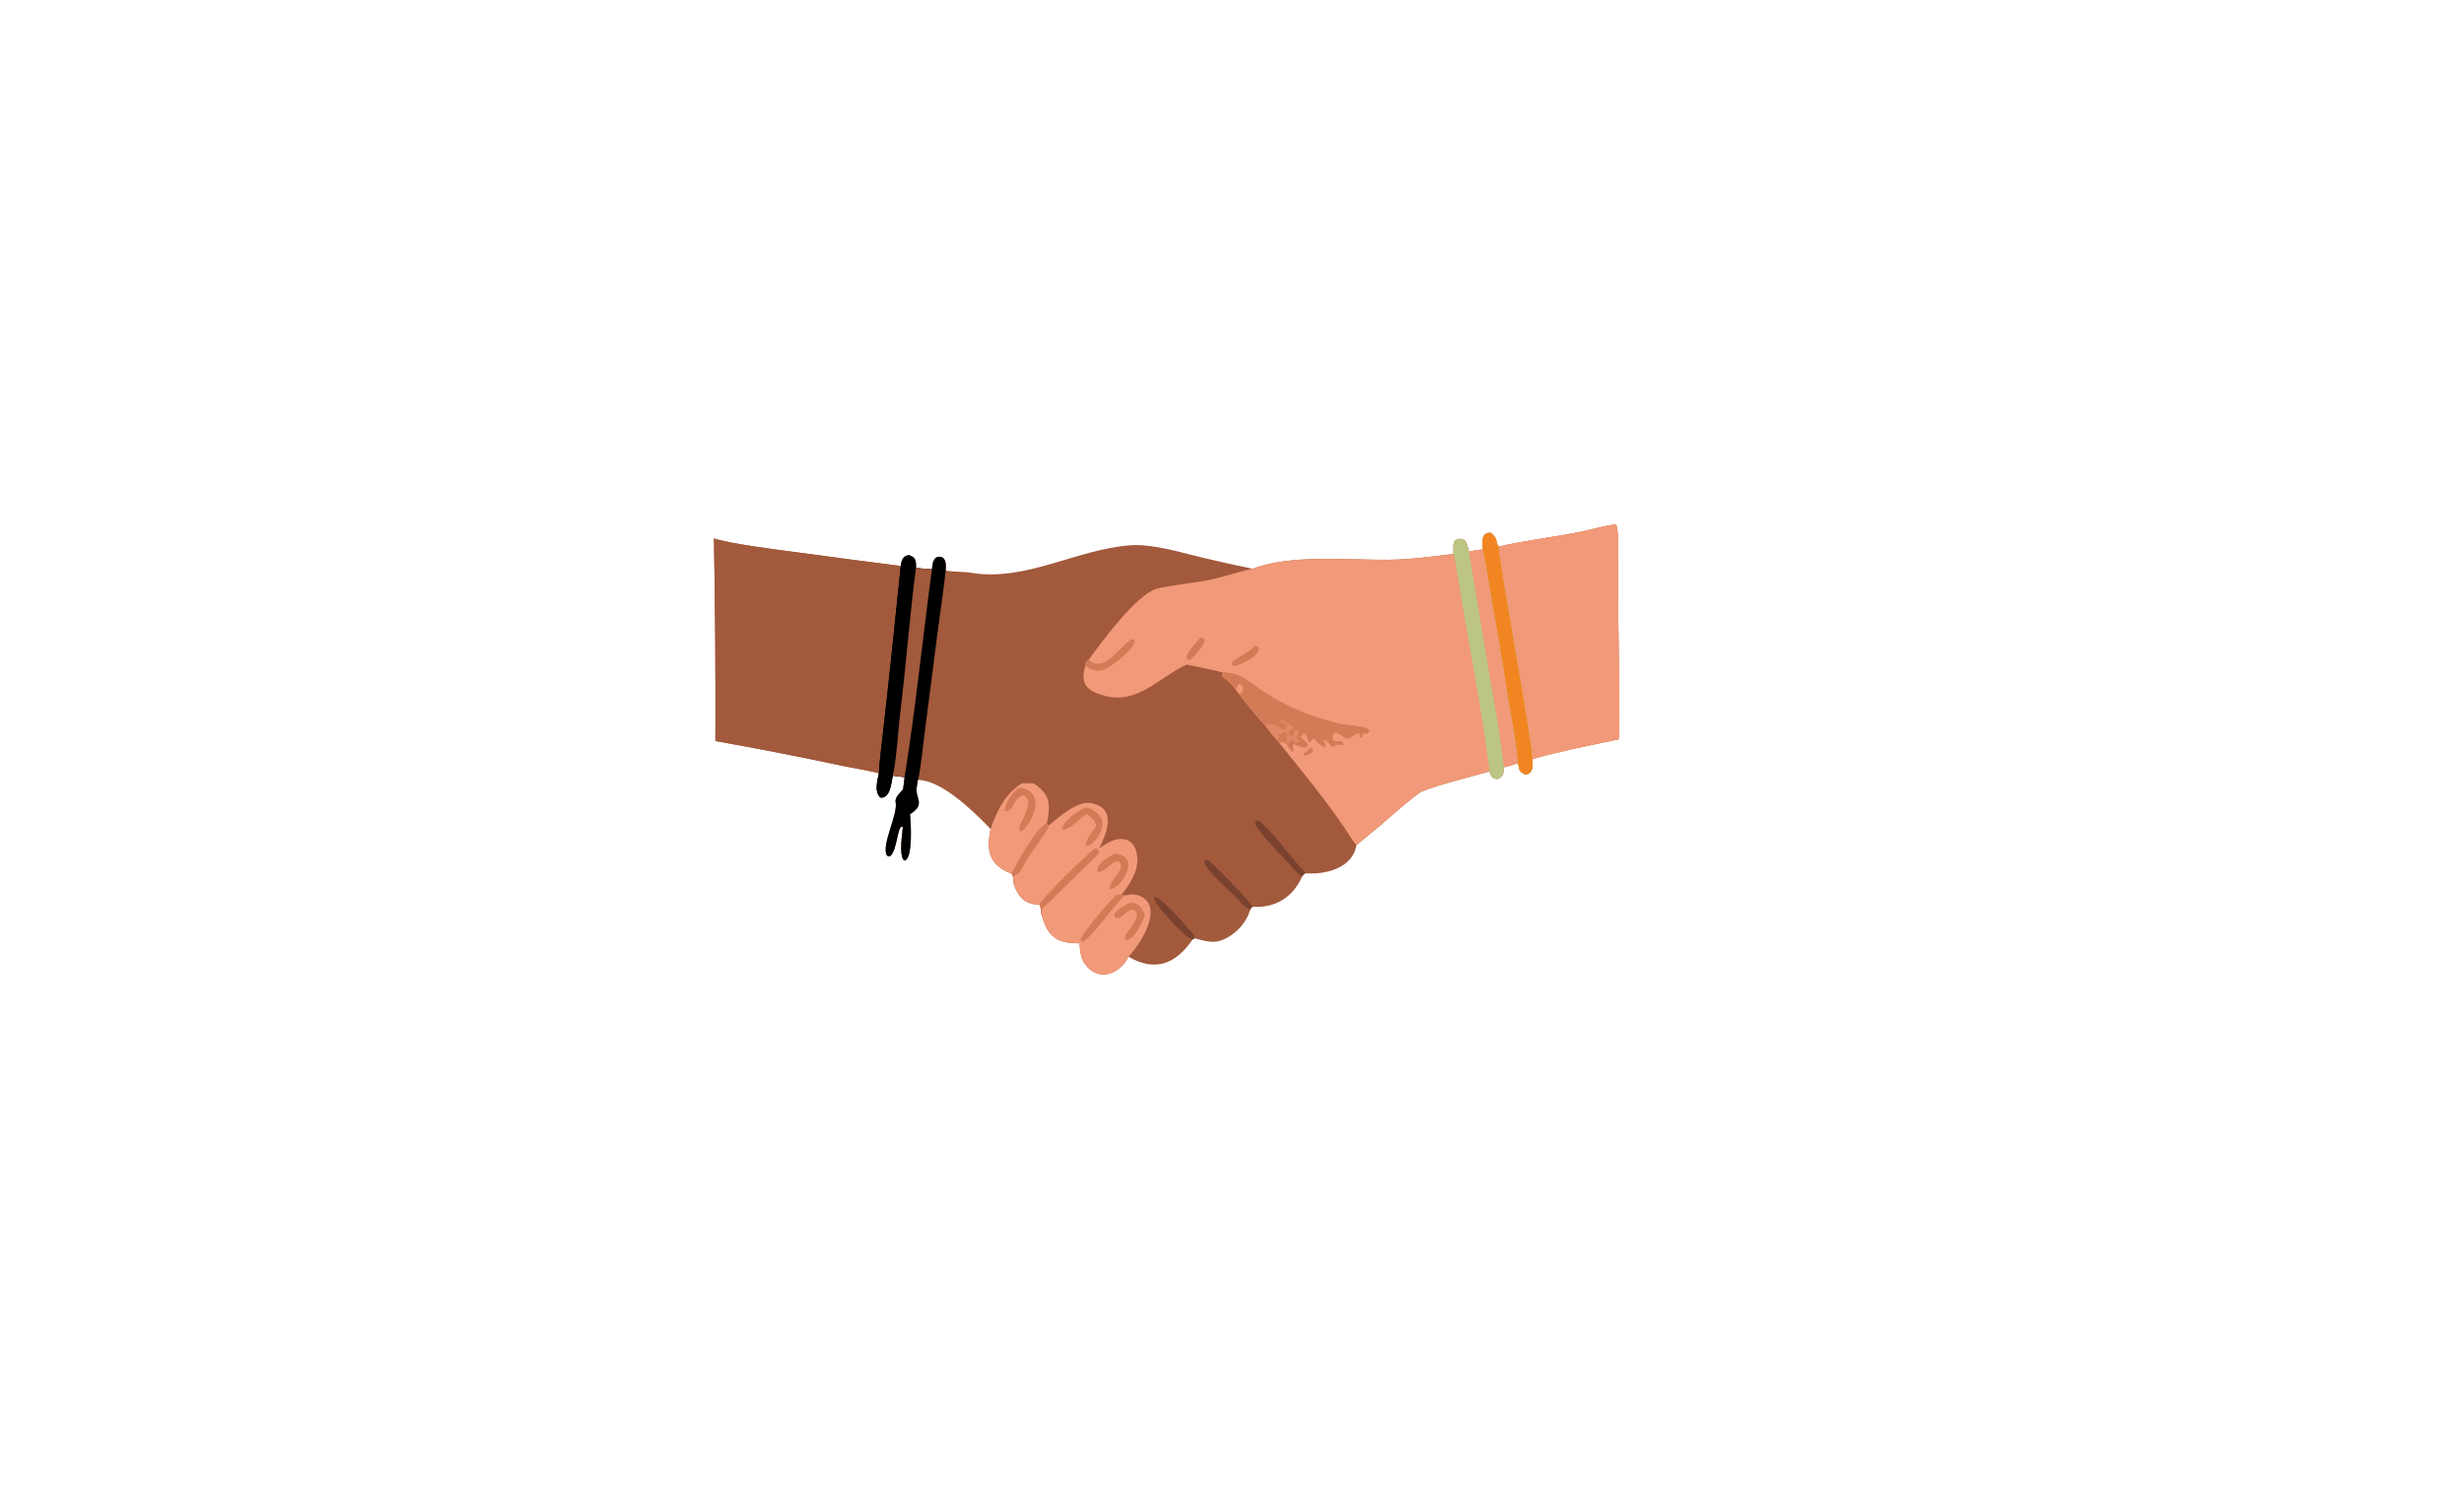
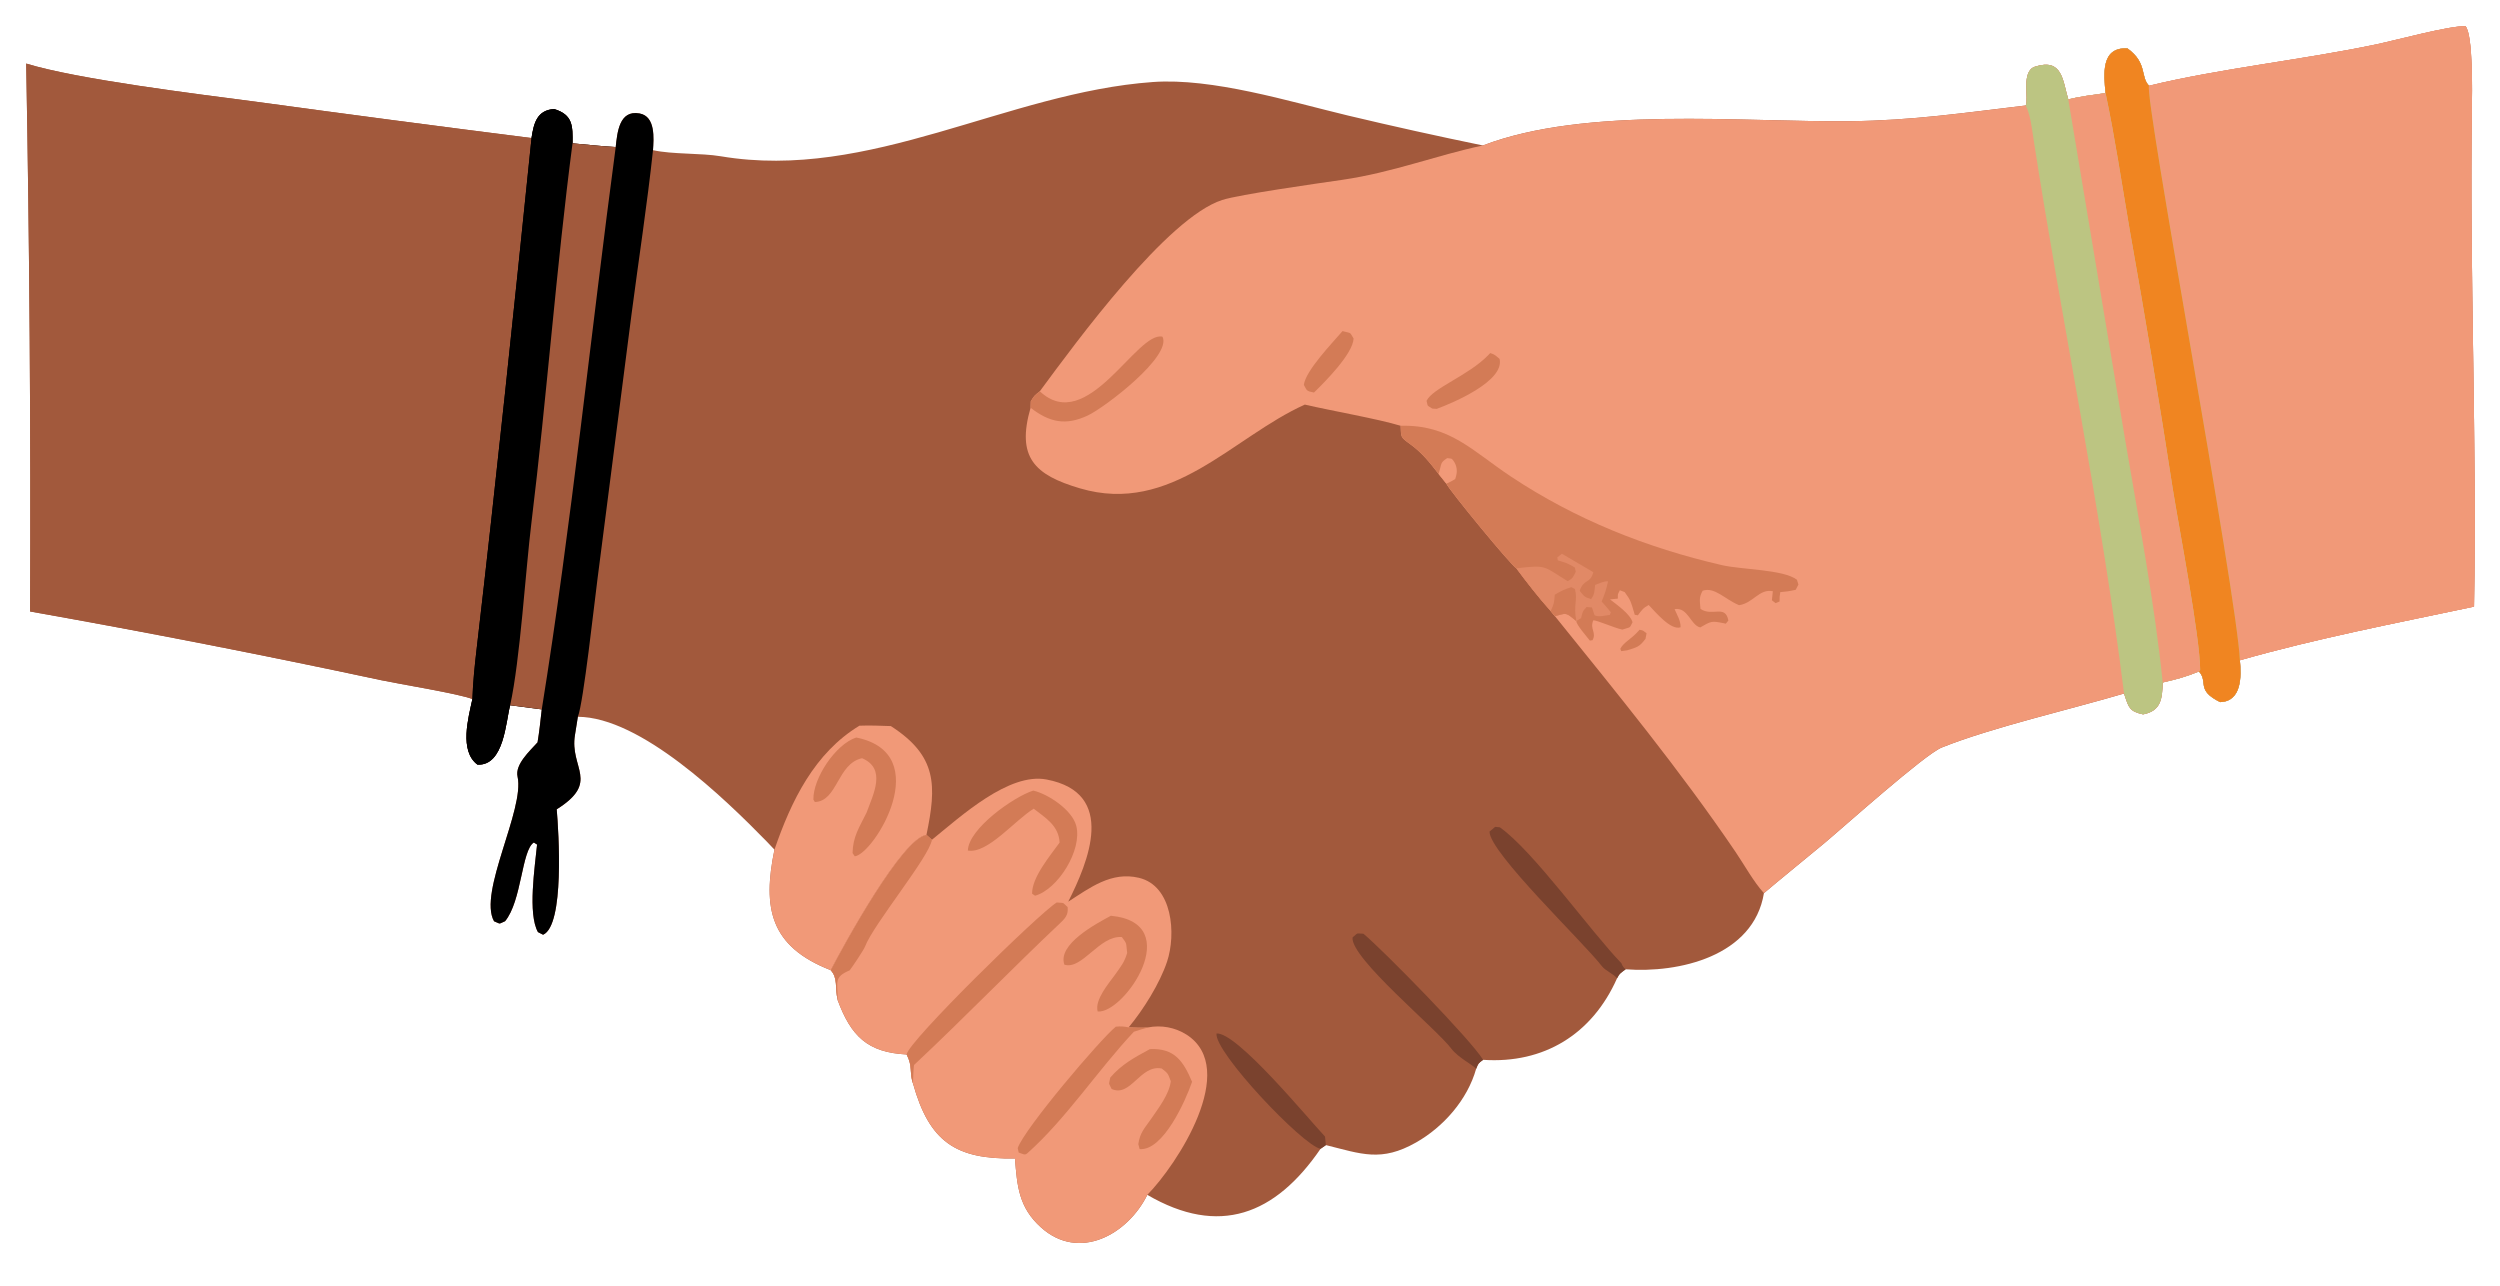
- <svg xmlns="http://www.w3.org/2000/svg" width="2799" height="1703" viewBox="0 0 2799 1703" fill="none">
+ <svg xmlns="http://www.w3.org/2000/svg" width="1050" height="540" viewBox="800 585 1050 540" fill="none">
  <path d="M1702.59 621.008C1732.16 613.81 1767.9 610.011 1798.13 603.62C1806.59 601.831 1828.78 595.765 1835.5 596.007C1838.73 599.551 1838.29 624.372 1838.2 630.335C1837.18 699.826 1840.36 770.407 1839.1 839.78C1806.15 846.758 1773.15 853.064 1740.75 862.311C1741.43 869.116 1741.5 879.625 1732.45 879.873C1722.14 874.796 1727.61 871.444 1723.56 867.021C1717.53 869.414 1714.68 870.154 1708.34 871.637C1708.13 878.453 1707.69 883.571 1700.09 885.037C1694.38 883.785 1694.08 882.171 1692.35 877.065L1692.1 876.274C1669.47 882.978 1636.55 890.524 1615.55 898.947C1608.37 901.833 1574.23 932.455 1566.13 939.219C1561.43 943.146 1545.96 955.73 1540.85 960.124C1536.53 986.634 1505.09 993.811 1482.77 992.102C1480.9 993.523 1480.19 993.771 1479.16 995.883C1468.73 1019.39 1448.45 1031.84 1422.92 1030.13C1420.83 1031.65 1420.96 1031.51 1419.98 1033.9C1416.32 1046.92 1406.24 1058.32 1394.73 1064.85C1380.09 1073.15 1371.8 1069.65 1356.88 1065.94L1354.62 1067.51C1335.6 1095.26 1312.04 1104.44 1281.87 1086.84C1273.57 1103.59 1253.17 1114.82 1237.25 1100.54C1227.89 1092.16 1227.18 1083.14 1226.29 1071.56C1201.35 1071.98 1190.3 1064.54 1183.44 1040C1181.81 1035.04 1183.46 1033.17 1180.8 1027.88C1164.24 1027.03 1157.43 1020.08 1151.82 1005.07C1150.58 999.485 1152.01 995.878 1148.9 992.473C1123.45 982.536 1120.2 966.497 1125.27 941.854C1124.22 940.719 1123.16 939.599 1122.08 938.493C1104.15 920.121 1069.07 886.191 1042.7 886.052L1041.48 893.696C1039.15 907.637 1052.2 913.339 1033.82 924.904C1034.66 934.589 1037.15 973.616 1028.1 977.59L1025.94 976.48C1021.61 968.771 1024.65 949.08 1025.57 939.711L1024.21 938.849C1019.05 942.099 1019.18 963.343 1012.14 971.9C1009.1 973.188 1010.59 973.168 1007.5 971.923C1000.72 959.913 1020.47 924.922 1017.38 911.172C1016.24 906.09 1022.47 900.453 1025.77 896.795C1026.54 892.169 1027.01 887.594 1027.54 882.937L1014.27 881.2C1012.43 887.916 1011.76 906.709 1000.54 906.141C992.822 900.391 996.706 886.515 998.412 878.612C992.881 876.364 967.484 872.265 960.011 870.665C911.05 860.18 861.922 850.565 812.637 841.826C812.952 765.113 812.4 688.398 811 611.697C832.522 618.329 883.109 624.52 907.294 627.696C945.922 632.986 984.56 638.078 1023.24 642.973C1024.19 636.734 1025.52 631.312 1032.71 630.788C1040.71 633.234 1040.53 637.96 1040.46 645.199C1046.36 645.734 1052.75 646.442 1058.6 646.756C1059.26 640.661 1060.07 631.085 1068.61 632.652C1075.45 633.905 1074.53 643.263 1074.26 648.074C1082.56 649.904 1094.32 649.22 1102.78 650.642C1165.35 661.163 1222.9 623.831 1284.23 619.447C1309.25 617.658 1341.25 627.549 1366.16 633.529C1384.97 638.014 1403.86 642.202 1422.81 646.094C1466.13 629.51 1531.63 636.4 1577.03 635.905C1603.29 635.619 1624.97 632.363 1650.81 629.302C1652.18 626.428 1648.75 614.901 1654.72 612.994C1666.29 609.3 1666.31 618.877 1668.68 626.742C1673.51 625.508 1679.31 624.832 1684.33 624.103C1683.64 616.668 1682.14 604.655 1693.54 605.339C1702.02 611.487 1698.87 617.268 1702.59 621.008Z" fill="#A2593C" />
  <path d="M1702.59 621.008C1732.16 613.81 1767.9 610.011 1798.13 603.62C1806.59 601.831 1828.77 595.765 1835.5 596.007C1838.73 599.551 1838.29 624.372 1838.2 630.335C1837.18 699.826 1840.36 770.407 1839.1 839.78C1806.15 846.758 1773.15 853.064 1740.75 862.311C1741.43 869.116 1741.5 879.625 1732.45 879.873C1722.14 874.796 1727.61 871.444 1723.56 867.021C1717.53 869.414 1714.68 870.154 1708.34 871.637C1708.13 878.453 1707.69 883.571 1700.09 885.037C1694.38 883.785 1694.08 882.171 1692.35 877.065L1692.1 876.274C1669.47 882.978 1636.55 890.524 1615.55 898.947C1608.36 901.833 1574.23 932.455 1566.13 939.219C1561.43 943.146 1545.96 955.73 1540.85 960.124C1536.54 955.409 1532.6 948.223 1528.94 942.828C1505.64 908.477 1479.08 876.065 1453.05 843.776L1451.29 841.629C1446.49 836.342 1441.14 829.464 1436.89 823.707C1434.84 822.735 1408.53 790.72 1407.47 788.134L1404.23 784.086C1400.59 779.339 1397.1 774.973 1392.18 771.468C1388.02 768.498 1388.51 768.568 1388.26 763.821C1378.44 760.86 1359.29 757.552 1348.04 754.928C1317.76 768.493 1292.12 801.494 1253.57 790.103C1234.5 784.468 1226.83 777.109 1232.84 756.264L1232.93 753.561C1234.4 751.058 1234.56 751.1 1236.72 749.34C1252.28 728.229 1290.23 676.42 1313.34 668.989C1320.56 666.669 1353.01 662.096 1363.68 660.543C1385.16 657.415 1403.09 650.264 1422.81 646.094C1466.13 629.51 1531.63 636.4 1577.03 635.905C1603.29 635.619 1624.97 632.363 1650.81 629.302C1652.18 626.428 1648.75 614.901 1654.72 612.994C1666.29 609.3 1666.31 618.877 1668.68 626.742C1673.51 625.508 1679.31 624.832 1684.33 624.103C1683.64 616.668 1682.14 604.655 1693.54 605.339C1702.02 611.487 1698.87 617.268 1702.59 621.008Z" fill="#F19978" />
  <path d="M1702.59 621.008C1732.16 613.81 1767.9 610.011 1798.13 603.62C1806.59 601.831 1828.78 595.765 1835.5 596.007C1838.73 599.551 1838.29 624.372 1838.2 630.335C1837.19 699.826 1840.36 770.407 1839.1 839.78C1806.15 846.758 1773.15 853.064 1740.75 862.311C1739.38 833.736 1700.45 625.618 1702.59 621.008Z" fill="#F19978" />
  <path d="M1684.33 624.104C1683.64 616.669 1682.14 604.656 1693.54 605.34C1702.02 611.488 1698.87 617.269 1702.59 621.009C1700.45 625.619 1739.38 833.736 1740.75 862.311C1741.43 869.116 1741.5 879.626 1732.45 879.874C1722.14 874.797 1727.61 871.444 1723.56 867.021C1717.54 869.414 1714.68 870.154 1708.34 871.637C1708.13 878.453 1707.69 883.572 1700.09 885.038C1694.38 883.786 1694.08 882.171 1692.35 877.065L1692.1 876.275C1682.47 798.708 1665.99 720.619 1654.06 643.29C1653.37 638.775 1652.8 633.322 1650.81 629.303C1652.18 626.429 1648.75 614.902 1654.72 612.995C1666.29 609.301 1666.31 618.878 1668.68 626.743C1673.51 625.509 1679.31 624.833 1684.33 624.104Z" fill="#BCC582" />
  <path d="M1684.33 624.104C1683.64 616.669 1682.14 604.656 1693.54 605.34C1702.02 611.488 1698.87 617.269 1702.59 621.009C1700.45 625.619 1739.38 833.736 1740.75 862.311C1741.43 869.116 1741.5 879.626 1732.45 879.874C1722.14 874.797 1727.61 871.444 1723.56 867.021L1724.07 866.409C1724.01 852.437 1715.26 807.148 1712.57 790.361C1706.97 754.008 1700.93 717.723 1694.47 681.516C1691.29 662.959 1688.22 642.359 1684.33 624.104Z" fill="#F08521" />
  <path d="M1684.33 624.104C1688.22 642.359 1691.29 662.959 1694.48 681.516C1700.93 717.723 1706.97 754.008 1712.57 790.361C1715.26 807.148 1724.01 852.437 1724.07 866.409L1723.56 867.021C1717.54 869.414 1714.68 870.154 1708.34 871.637C1704.94 838.324 1698.27 803.358 1692.64 770.163L1668.68 626.743C1673.51 625.509 1679.31 624.833 1684.33 624.104Z" fill="#F19978" />
  <path d="M1388.26 763.821C1408.89 763.291 1418.26 774.299 1434.66 785.191C1461.77 803.205 1491.57 815.046 1523.13 822.341C1531.3 824.274 1549.11 824.124 1554.72 828.506L1555.34 830.511L1554.2 832.713C1551.46 833.334 1550.52 833.453 1547.71 833.703C1547.4 835.53 1547.43 835.773 1547.41 837.629L1545.76 838.319L1544.2 837.136L1544.59 833.32C1538.88 832.159 1536.35 838.343 1530.4 839.176C1524.27 836.604 1520.19 831.418 1515.12 833.098C1513.5 836.017 1513.94 837.194 1514.2 840.728C1519.17 844.149 1524.61 838.718 1525.92 845.623L1524.84 846.937L1524.11 846.784C1518.78 845.706 1518.81 845.832 1514.08 848.523C1510 847.549 1508.94 839.877 1503.32 840.843C1504.48 843.467 1505.9 845.762 1505.86 848.459C1501.75 849.888 1495.36 842.123 1492.45 839.097C1490 840.416 1489.58 841.256 1487.9 843.434L1486.59 843.204L1486.24 841.994C1484.99 837.862 1484.95 837.153 1482.36 833.676L1480.34 832.911C1479.33 834.956 1479.53 834.177 1479.49 836.414C1478.4 836.528 1477.31 836.642 1476.22 836.756C1479.11 839.009 1484.67 842.865 1485.67 846.327C1484.26 849.104 1485.11 848.187 1481.38 849.43C1477.79 848.683 1470.55 845.381 1469.17 845.544C1467.64 849.286 1470.63 850.592 1468.87 853.878L1467.74 854.05C1466.48 852.423 1461.94 847.254 1462.06 845.842C1457.6 842.166 1458.22 842.383 1453.05 843.776L1451.29 841.629C1446.49 836.342 1441.14 829.464 1436.88 823.707C1434.84 822.735 1408.53 790.72 1407.47 788.134L1404.23 784.086C1400.59 779.339 1397.1 774.973 1392.18 771.468C1388.02 768.498 1388.51 768.568 1388.26 763.821Z" fill="#D37B56" />
  <path d="M1436.88 823.707C1449.91 822.12 1448.21 822.878 1458.42 829.093C1460.73 827.824 1460.55 827.58 1461.83 825.15L1461.45 823.367C1458.39 821.518 1457.72 821.393 1454.25 820.337L1454.09 819.09L1456.01 817.572C1457.47 818.385 1469.12 825.242 1469.18 825.309C1468 830.222 1465.15 828.011 1463.46 833.166C1465.4 835.451 1465.34 835.748 1468.25 836.627C1469.75 834.747 1469.67 833.091 1469.97 830.651C1471.76 830.003 1473.68 829.025 1475.39 829.158C1474.54 832.816 1474.14 834.166 1472.69 837.62C1474.01 839.099 1475.3 840.609 1476.55 842.147L1476.13 843.256C1473.75 843.544 1471.5 844.284 1469.72 843.414L1468.62 840.144L1466.38 839.936C1464.54 841.87 1464.75 841.937 1464.06 844.593L1462.05 845.842C1457.6 842.166 1458.22 842.383 1453.05 843.776L1451.29 841.629C1446.49 836.342 1441.14 829.464 1436.88 823.707Z" fill="#E18966" />
  <path d="M1451.29 841.629C1452.68 838.712 1452.78 838.028 1452.99 834.78C1456.05 833.029 1456.65 832.66 1459.97 831.614L1461.48 832.386C1462.71 837.366 1460.74 838.893 1462.06 845.842C1457.6 842.166 1458.22 842.383 1453.05 843.776L1451.29 841.629Z" fill="#D37B56" />
  <path d="M1404.23 784.086C1405.63 779.41 1404.76 779.451 1407.82 777.411C1409.63 777.719 1409.58 777.321 1410.46 778.54C1411.62 780.139 1412.08 782.149 1411.74 784.103C1411.62 784.812 1411.46 785.272 1411.18 786.206C1409.56 787.158 1409.2 787.391 1407.47 788.134L1404.23 784.086Z" fill="#F19978" />
  <path d="M1236.72 749.34C1256.72 768.099 1277.44 723.837 1288.25 726.414C1292.31 734.578 1264.13 756.064 1256.91 759.486C1247.49 763.938 1240.67 762.315 1232.84 756.264L1232.93 753.561C1234.4 751.058 1234.56 751.1 1236.72 749.34Z" fill="#D37B56" />
  <path d="M1425.89 733.295C1427.91 733.875 1428.16 734.364 1429.83 735.732C1432 745.033 1410.39 754.152 1403.42 756.73L1401.56 756.607C1399.13 754.964 1399.85 756.056 1399.15 753.348C1401.65 748.019 1416.71 742.754 1424.99 734.228L1425.89 733.295Z" fill="#D37B56" />
  <path d="M1363.86 724.057C1367.79 725.151 1366.71 724.218 1368.51 727.183C1368.22 733.596 1356.62 745.243 1351.88 749.865C1348.72 749.31 1348.87 749.014 1347.62 746.638C1348.33 740.709 1359.54 729.085 1363.86 724.057Z" fill="#D37B56" />
  <path d="M1488.6 849.499C1490.42 849.819 1489.88 849.786 1491.56 850.956L1491.12 853.293C1488.53 856.76 1487.53 856.853 1483.36 858.142L1480.92 858.48L1480.53 857.505C1481.77 854.894 1485.19 853.37 1488.08 850.088L1488.6 849.499Z" fill="#D37B56" />
  <path d="M811 611.697C832.522 618.329 883.109 624.52 907.294 627.696C945.922 632.986 984.56 638.078 1023.24 642.973C1015.9 714.631 1008.49 786.231 1000.16 857.779C999.348 864.727 998.638 871.613 998.412 878.612C992.881 876.364 967.484 872.265 960.011 870.665C911.05 860.18 861.922 850.565 812.637 841.826C812.952 765.113 812.4 688.398 811 611.697Z" fill="#A2593C" />
  <path d="M1191.41 937.707C1203.75 927.662 1223.75 909.404 1239.51 912.384C1269.42 918.043 1256.92 947.307 1248.66 963.704C1257.86 957.799 1266.78 950.94 1278.34 953.677C1292.54 957.037 1294.02 977.311 1290.17 988.883C1287.14 997.996 1280.18 1009.13 1274.03 1016.49C1276.57 1016.57 1279.66 1016.76 1282.15 1016.52C1287.75 1015.42 1293.54 1016.5 1298.37 1019.56C1320.72 1033.97 1294.24 1074.29 1281.87 1086.84C1273.57 1103.59 1253.17 1114.82 1237.25 1100.54C1227.89 1092.16 1227.18 1083.14 1226.28 1071.56C1201.35 1071.98 1190.3 1064.54 1183.44 1040C1181.81 1035.04 1183.46 1033.17 1180.79 1027.88C1164.24 1027.03 1157.43 1020.08 1151.82 1005.07C1150.58 999.485 1152.01 995.878 1148.9 992.473C1154.58 981.542 1178.94 937.015 1189.11 935.642L1191.41 937.707Z" fill="#F19978" />
  <path d="M1180.79 1027.88C1181.13 1022.72 1236.68 968.304 1243.84 964.037C1247.34 964.394 1245.89 963.708 1248.41 965.974C1248.56 968.392 1248.36 969.792 1245.53 972.459C1224.71 992.089 1204.78 1012.75 1183.93 1032.26C1183.72 1032.46 1183.47 1038.97 1183.44 1040C1181.81 1035.04 1183.46 1033.17 1180.79 1027.88Z" fill="#D37B56" />
  <path d="M1148.9 992.474C1154.58 981.543 1178.94 937.016 1189.11 935.643L1191.41 937.708C1190.32 944.898 1166.9 973.107 1163.3 982.586C1162.77 983.977 1158.08 990.981 1156.88 992.531C1150.01 995.473 1151.88 997.318 1151.82 1005.07C1150.58 999.486 1152.01 995.879 1148.9 992.474Z" fill="#D37B56" />
  <path d="M1282.15 1016.52C1281.56 1016.69 1276.34 1018.21 1276.23 1018.33C1261.16 1034.35 1247.62 1055.08 1231.4 1069.44C1230.41 1070.33 1229.52 1069.61 1227.85 1069.07L1227.43 1067.19C1230.37 1058.86 1261.97 1021.69 1268.61 1016.22C1270.8 1015.97 1271.86 1016.09 1274.03 1016.49C1276.57 1016.57 1279.66 1016.76 1282.15 1016.52Z" fill="#D37B56" />
  <path d="M1233.97 917.04C1240.31 918.536 1250.25 925.144 1252.01 931.776C1254.69 941.905 1244.35 958.557 1234.72 961.204L1233.48 960.354C1233.39 953.492 1240.91 944.603 1245.04 938.871C1244.63 931.767 1239.3 928.659 1234.16 924.649C1226.25 929.479 1214.79 943.693 1206.5 942.232C1206.76 933.033 1225.74 919.66 1233.97 917.04Z" fill="#D37B56" />
  <path d="M1266.57 969.615C1298.38 972.644 1272 1010.98 1261.01 1009.82C1259.71 1004.88 1265.63 998.119 1268.42 994.239C1270.78 990.857 1272.22 989.243 1273.41 985.248C1272.82 980.795 1273.55 981.755 1271.18 978.567C1261.78 977.772 1254.51 992.477 1247.04 990.162C1244.04 981.608 1260.26 973.03 1266.57 969.615Z" fill="#D37B56" />
  <path d="M1282.95 1025.63C1293.36 1025.13 1297.01 1030.74 1300.67 1039.36C1297.96 1047.28 1288.53 1068.46 1278.65 1067.62L1278.09 1065.54C1278.76 1060.84 1280.57 1059.05 1283.31 1055.16C1286.49 1050.51 1291.1 1044.61 1291.73 1039.11C1290.49 1035.8 1290.65 1035.88 1287.93 1033.78C1278.87 1031.97 1274.96 1046.04 1266.88 1042.37C1265.49 1039.38 1265.71 1040.92 1266.3 1037.6C1271.02 1032.03 1276.68 1029.03 1282.95 1025.63Z" fill="#D37B56" />
  <path d="M1023.24 642.973C1024.19 636.734 1025.52 631.312 1032.71 630.788C1040.71 633.234 1040.53 637.96 1040.46 645.199C1046.36 645.734 1052.74 646.442 1058.6 646.756C1059.26 640.661 1060.07 631.085 1068.61 632.652C1075.45 633.905 1074.53 643.263 1074.26 648.074C1071.86 670.591 1068.16 694.553 1065.22 717.139L1050.97 827.977C1049.68 837.695 1045.03 880.402 1042.7 886.052L1041.48 893.696C1039.15 907.637 1052.2 913.339 1033.82 924.904C1034.66 934.589 1037.15 973.616 1028.1 977.59L1025.94 976.48C1021.61 968.771 1024.65 949.08 1025.57 939.711L1024.21 938.849C1019.05 942.099 1019.17 963.343 1012.14 971.9C1009.1 973.188 1010.59 973.168 1007.5 971.923C1000.72 959.913 1020.47 924.922 1017.38 911.172C1016.24 906.09 1022.47 900.453 1025.77 896.795C1026.54 892.169 1027.01 887.594 1027.53 882.937L1014.26 881.2C1012.43 887.916 1011.76 906.709 1000.54 906.141C992.821 900.391 996.706 886.515 998.411 878.612C998.638 871.613 999.348 864.727 1000.16 857.779C1008.49 786.231 1015.9 714.631 1023.24 642.973Z" fill="black" />
  <path d="M1023.24 642.973C1024.19 636.734 1025.52 631.312 1032.71 630.788C1040.71 633.234 1040.53 637.96 1040.46 645.199C1033.63 697.492 1029.64 751.746 1023.24 804.185C1020.73 824.618 1018.46 862.094 1014.26 881.2C1012.43 887.916 1011.76 906.709 1000.54 906.141C992.821 900.391 996.706 886.515 998.411 878.612C998.638 871.613 999.348 864.727 1000.16 857.779C1008.49 786.231 1015.9 714.631 1023.24 642.973Z" fill="black" />
  <path d="M1040.46 645.199C1046.36 645.734 1052.75 646.442 1058.6 646.756C1048.26 724.058 1039.86 806.656 1027.54 882.937L1014.27 881.2C1018.47 862.094 1020.73 824.618 1023.24 804.185C1029.65 751.746 1033.63 697.492 1040.46 645.199Z" fill="#A2593C" />
  <path d="M1160.96 889.793C1165.36 889.602 1169.74 889.818 1174.16 889.955C1193.69 902.541 1193.41 914.939 1189.11 935.642C1178.94 937.015 1154.58 981.542 1148.9 992.473C1123.45 982.536 1120.2 966.497 1125.27 941.854C1132.34 921.259 1142.11 901.227 1160.96 889.793Z" fill="#F19978" />
  <path d="M1159.61 894.753C1193.21 901.508 1167.06 943.71 1159.01 944.655L1158.07 943.281C1158.21 936.368 1160.88 932.539 1163.96 926.307C1166.8 918.514 1172.43 907.846 1162.06 903.447C1151.61 905.738 1151.8 921.563 1142.24 921.847L1141.62 920.824C1141.45 911.878 1150.9 897.616 1159.61 894.753Z" fill="#D37B56" />
  <path d="M1479.16 995.884C1477.84 994.136 1474.25 992.704 1472.79 990.793C1465.39 981.086 1425.42 942.953 1425.6 934.247L1427.98 932.269L1429.93 932.468C1443.92 942.282 1468.29 976.486 1480.98 989.545C1481.19 989.775 1481.15 990.751 1482.77 992.103C1480.9 993.524 1480.19 993.772 1479.16 995.884Z" fill="#7A422E" />
  <path d="M1419.98 1033.9C1418.67 1032.28 1412.42 1029.21 1409.6 1025.48C1403.17 1016.93 1367.1 987.331 1368.07 978.723C1370.71 976.56 1369.24 977.068 1372.64 977.163C1381.46 984.557 1417.8 1021.73 1422.91 1030.13C1420.83 1031.65 1420.96 1031.51 1419.98 1033.9Z" fill="#7A422E" />
  <path d="M1354.62 1067.51C1347.1 1066.07 1309.85 1026.73 1310.94 1019.06C1319.48 1018.38 1349.53 1054.98 1356.5 1062.35C1356.5 1062.35 1356.84 1065.52 1356.88 1065.94L1354.62 1067.51Z" fill="#7A422E" />
</svg>
